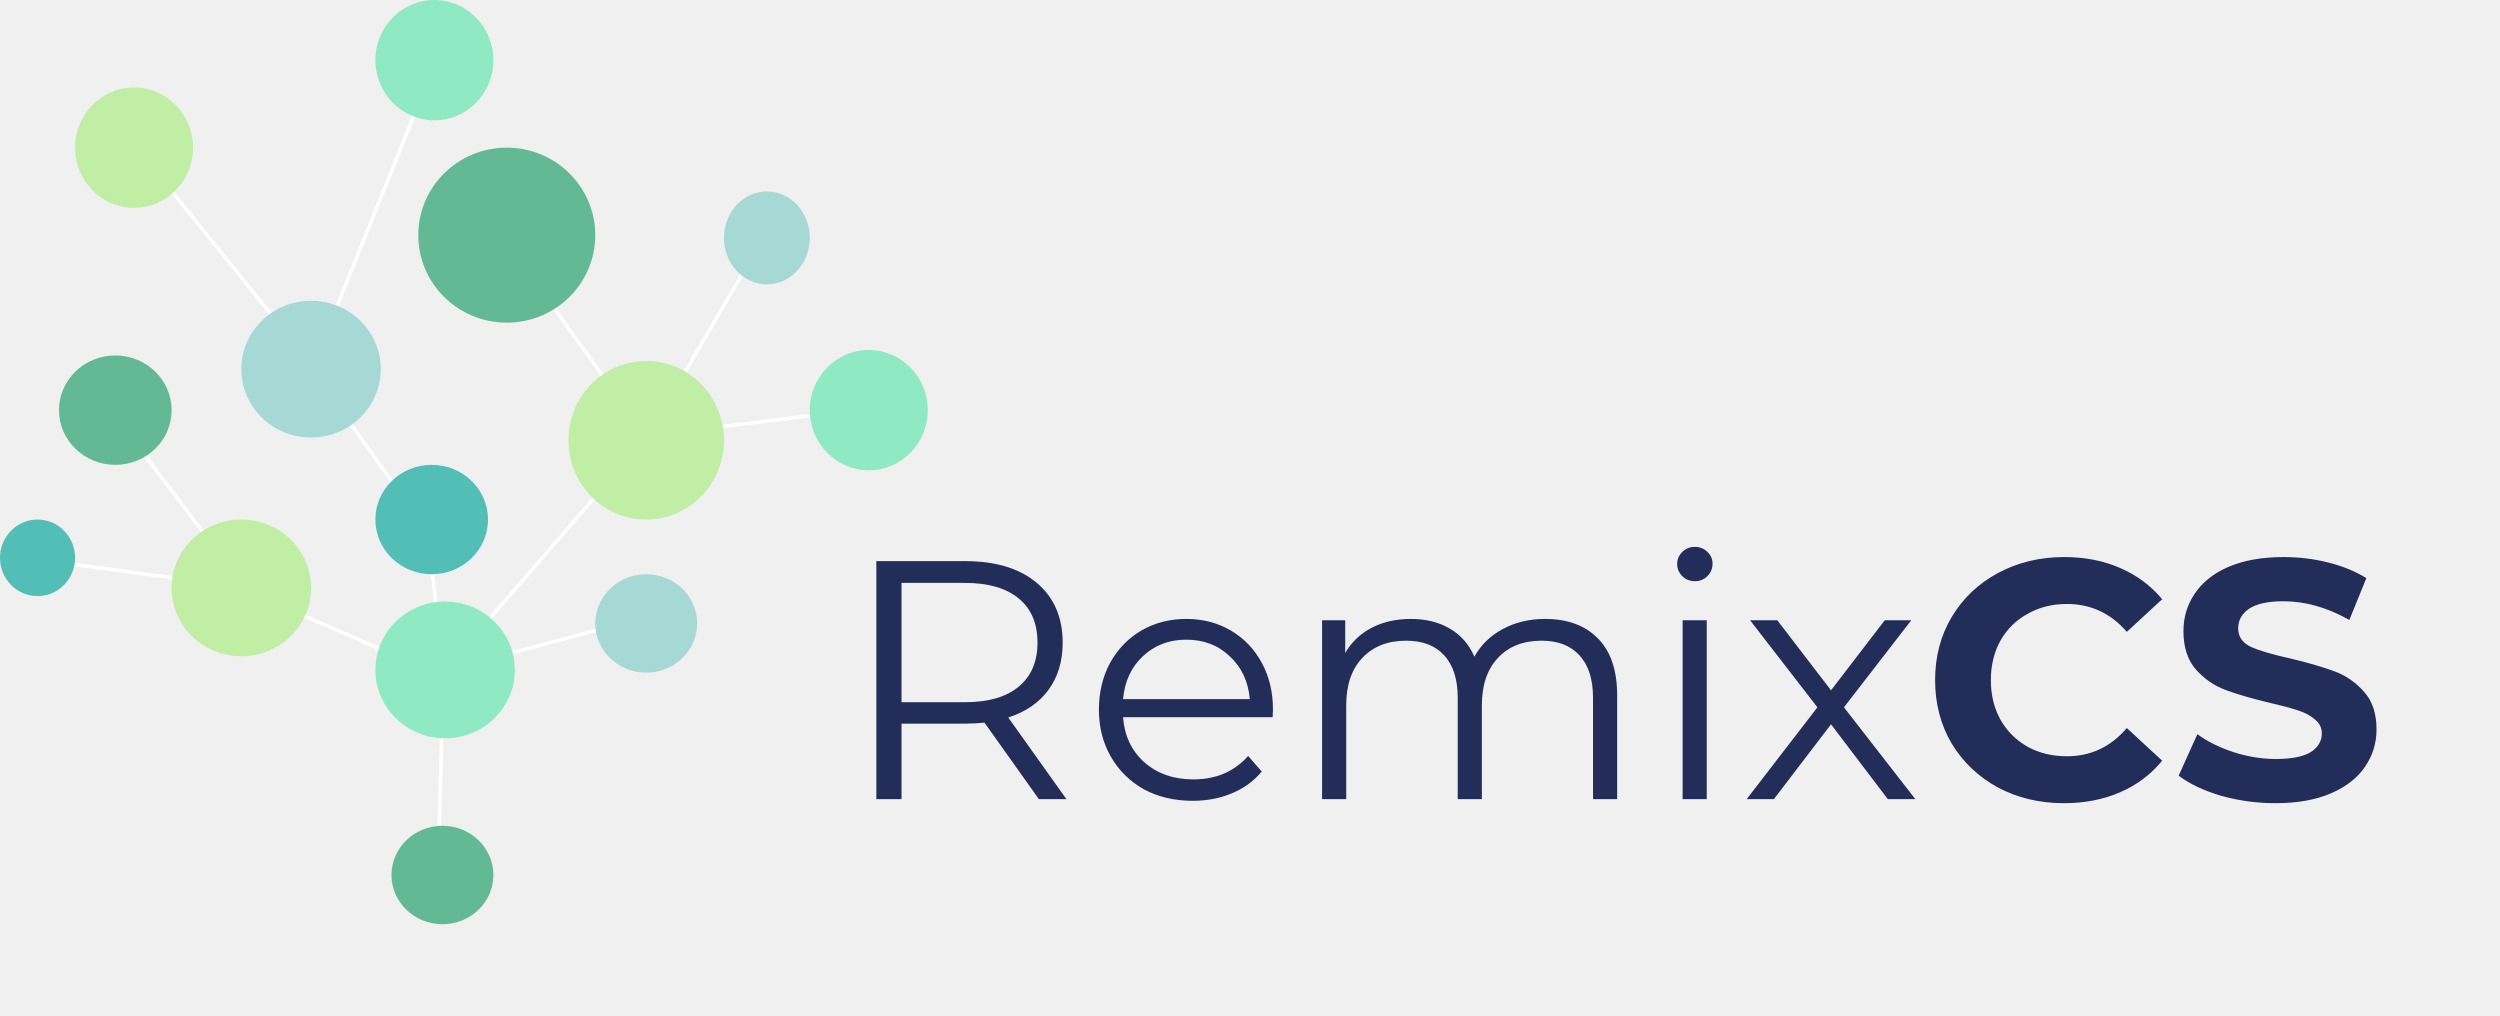
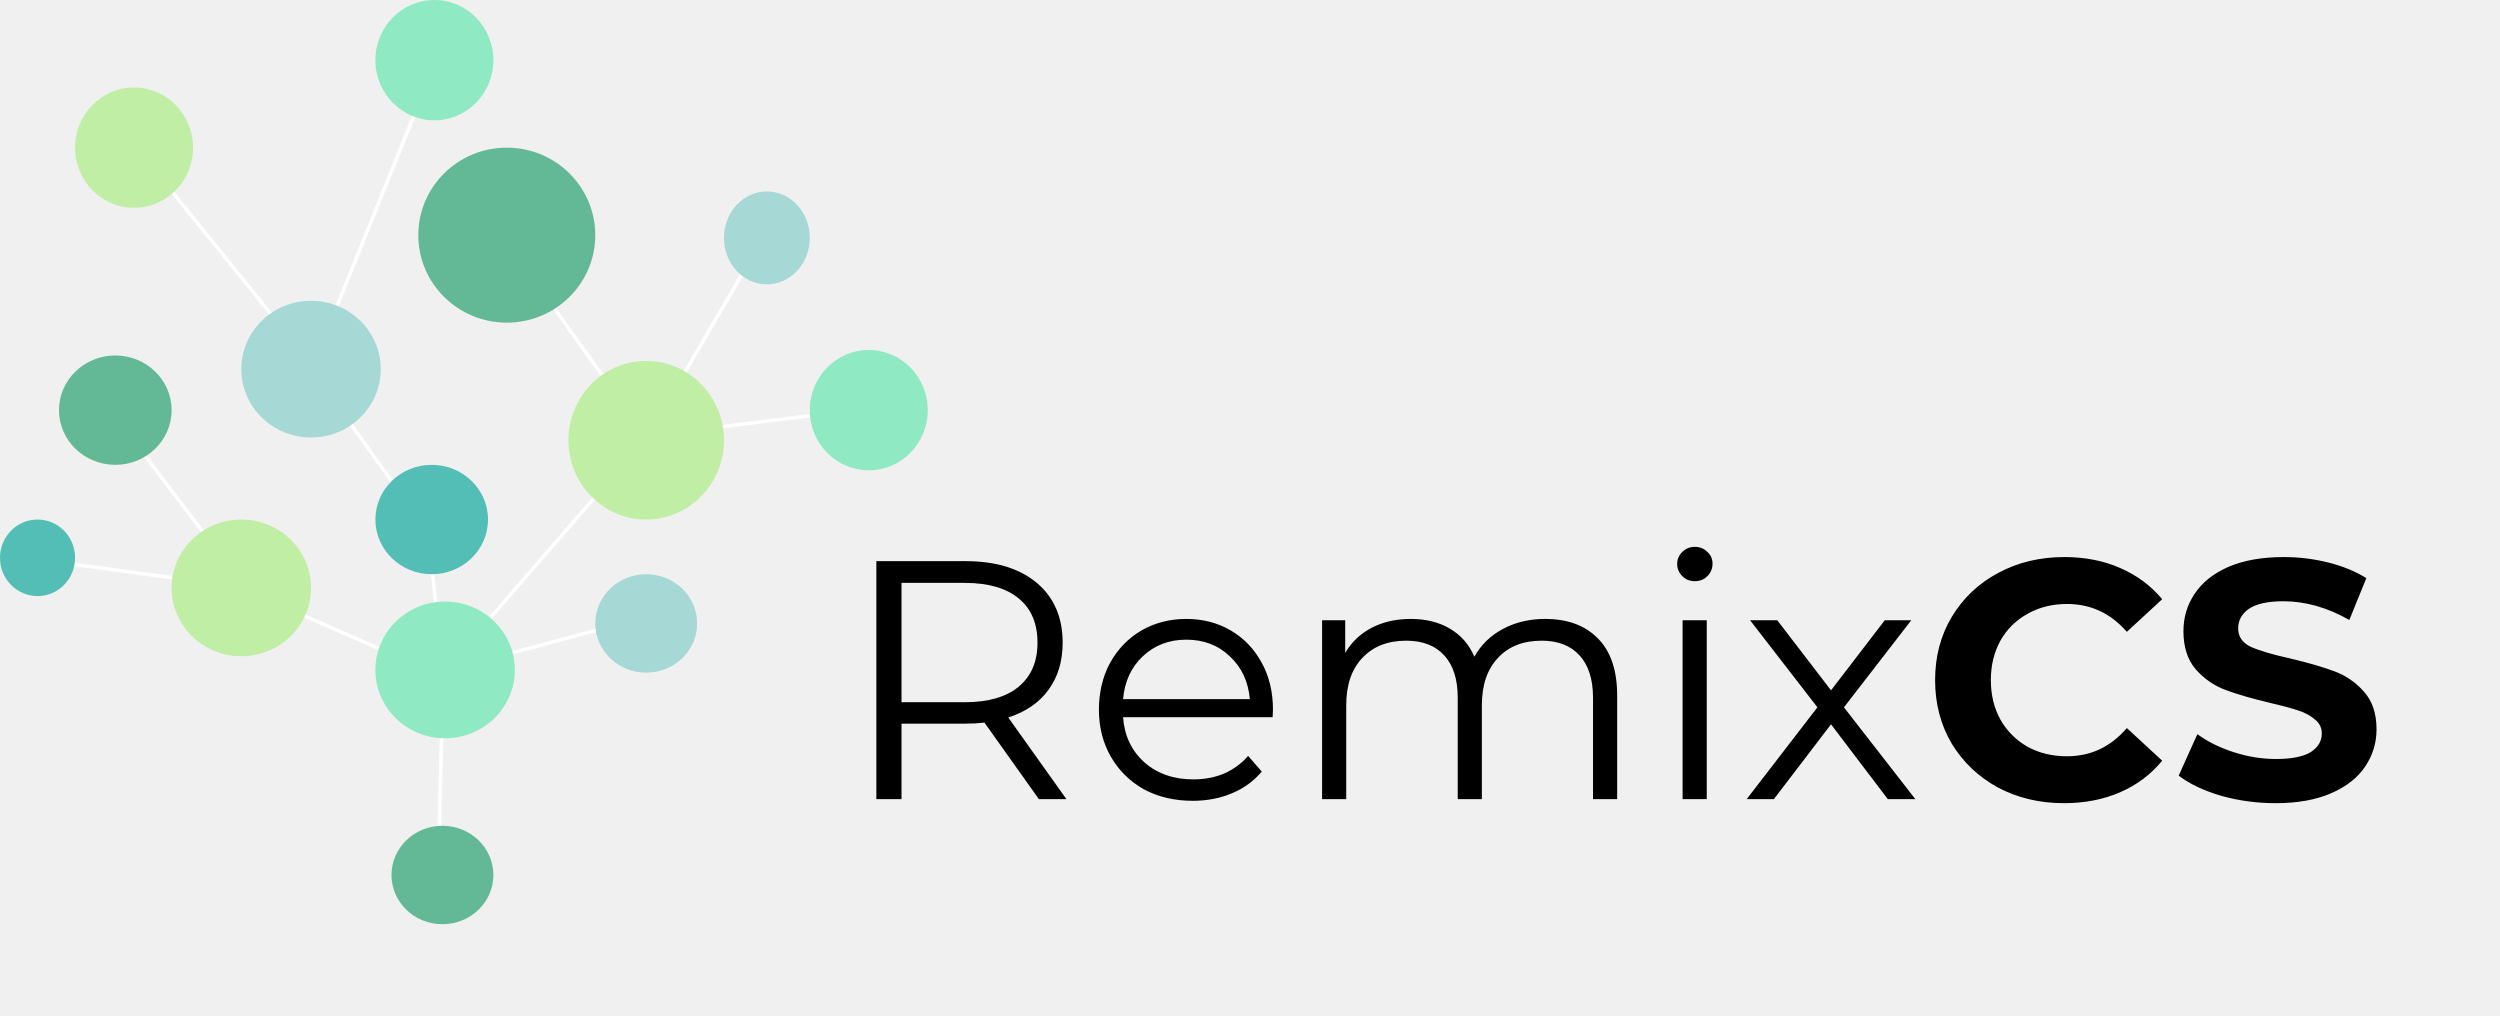
<svg xmlns="http://www.w3.org/2000/svg" width="2118" height="860" viewBox="0 0 2118 860" fill="none">
-   <path d="M880.121 677L834.041 612.2C828.857 612.776 823.481 613.064 817.913 613.064H763.769V677H742.457V475.4H817.913C843.641 475.4 863.801 481.544 878.393 493.832C892.985 506.12 900.281 523.016 900.281 544.52C900.281 560.264 896.249 573.608 888.185 584.552C880.313 595.304 868.985 603.08 854.201 607.88L903.449 677H880.121ZM817.337 594.92C837.305 594.92 852.569 590.504 863.129 581.672C873.689 572.84 878.969 560.456 878.969 544.52C878.969 528.2 873.689 515.72 863.129 507.08C852.569 498.248 837.305 493.832 817.337 493.832H763.769V594.92H817.337ZM1078.17 607.592H951.446C952.598 623.336 958.646 636.104 969.59 645.896C980.534 655.496 994.358 660.296 1011.06 660.296C1020.47 660.296 1029.11 658.664 1036.98 655.4C1044.85 651.944 1051.67 646.952 1057.43 640.424L1068.95 653.672C1062.23 661.736 1053.78 667.88 1043.61 672.104C1033.62 676.328 1022.58 678.44 1010.49 678.44C994.934 678.44 981.11 675.176 969.014 668.648C957.11 661.928 947.798 652.712 941.078 641C934.358 629.288 930.998 616.04 930.998 601.256C930.998 586.472 934.166 573.224 940.502 561.512C947.03 549.8 955.862 540.68 966.998 534.152C978.326 527.624 990.998 524.36 1005.01 524.36C1019.03 524.36 1031.61 527.624 1042.74 534.152C1053.88 540.68 1062.61 549.8 1068.95 561.512C1075.29 573.032 1078.45 586.28 1078.45 601.256L1078.17 607.592ZM1005.01 541.928C990.422 541.928 978.134 546.632 968.15 556.04C958.358 565.256 952.79 577.352 951.446 592.328H1058.87C1057.53 577.352 1051.86 565.256 1041.88 556.04C1032.09 546.632 1019.8 541.928 1005.01 541.928ZM1309 524.36C1328.01 524.36 1342.89 529.832 1353.64 540.776C1364.59 551.72 1370.06 567.848 1370.06 589.16V677H1349.61V591.176C1349.61 575.432 1345.77 563.432 1338.09 555.176C1330.6 546.92 1319.95 542.792 1306.12 542.792C1290.38 542.792 1277.99 547.688 1268.97 557.48C1259.95 567.08 1255.43 580.424 1255.43 597.512V677H1234.99V591.176C1234.99 575.432 1231.15 563.432 1223.47 555.176C1215.98 546.92 1205.23 542.792 1191.21 542.792C1175.66 542.792 1163.27 547.688 1154.06 557.48C1145.03 567.08 1140.52 580.424 1140.52 597.512V677H1120.07V525.512H1139.66V553.16C1145.03 543.944 1152.52 536.84 1162.12 531.848C1171.72 526.856 1182.76 524.36 1195.24 524.36C1207.91 524.36 1218.86 527.048 1228.07 532.424C1237.48 537.8 1244.49 545.768 1249.1 556.328C1254.67 546.344 1262.63 538.568 1273 533C1283.56 527.24 1295.56 524.36 1309 524.36ZM1425.51 525.512H1445.96V677H1425.51V525.512ZM1435.88 492.392C1431.66 492.392 1428.1 490.952 1425.22 488.072C1422.34 485.192 1420.9 481.736 1420.9 477.704C1420.9 473.864 1422.34 470.504 1425.22 467.624C1428.1 464.744 1431.66 463.304 1435.88 463.304C1440.1 463.304 1443.66 464.744 1446.54 467.624C1449.42 470.312 1450.86 473.576 1450.86 477.416C1450.86 481.64 1449.42 485.192 1446.54 488.072C1443.66 490.952 1440.1 492.392 1435.88 492.392ZM1599.34 677L1551.24 613.64L1502.86 677H1479.82L1539.72 599.24L1482.7 525.512H1505.74L1551.24 584.84L1596.74 525.512H1619.21L1562.18 599.24L1622.66 677H1599.34ZM1748.57 680.456C1728.03 680.456 1709.4 676.04 1692.7 667.208C1676.19 658.184 1663.13 645.8 1653.53 630.056C1644.12 614.12 1639.42 596.168 1639.42 576.2C1639.42 556.232 1644.12 538.376 1653.53 522.632C1663.13 506.696 1676.19 494.312 1692.7 485.48C1709.4 476.456 1728.12 471.944 1748.86 471.944C1766.33 471.944 1782.08 475.016 1796.09 481.16C1810.3 487.304 1822.2 496.136 1831.8 507.656L1801.85 535.304C1788.22 519.56 1771.32 511.688 1751.16 511.688C1738.68 511.688 1727.55 514.472 1717.76 520.04C1707.96 525.416 1700.28 533 1694.72 542.792C1689.34 552.584 1686.65 563.72 1686.65 576.2C1686.65 588.68 1689.34 599.816 1694.72 609.608C1700.28 619.4 1707.96 627.08 1717.76 632.648C1727.55 638.024 1738.68 640.712 1751.16 640.712C1771.32 640.712 1788.22 632.744 1801.85 616.808L1831.8 644.456C1822.2 656.168 1810.3 665.096 1796.09 671.24C1781.88 677.384 1766.04 680.456 1748.57 680.456ZM1927.86 680.456C1911.93 680.456 1896.47 678.344 1881.49 674.12C1866.71 669.704 1854.81 664.04 1845.78 657.128L1861.62 621.992C1870.26 628.328 1880.53 633.416 1892.44 637.256C1904.34 641.096 1916.25 643.016 1928.15 643.016C1941.4 643.016 1951.19 641.096 1957.53 637.256C1963.86 633.224 1967.03 627.944 1967.03 621.416C1967.03 616.616 1965.11 612.68 1961.27 609.608C1957.62 606.344 1952.82 603.752 1946.87 601.832C1941.11 599.912 1933.24 597.8 1923.25 595.496C1907.89 591.848 1895.32 588.2 1885.53 584.552C1875.73 580.904 1867.29 575.048 1860.18 566.984C1853.27 558.92 1849.81 548.168 1849.81 534.728C1849.81 523.016 1852.98 512.456 1859.32 503.048C1865.65 493.448 1875.16 485.864 1887.83 480.296C1900.69 474.728 1916.34 471.944 1934.77 471.944C1947.64 471.944 1960.21 473.48 1972.5 476.552C1984.79 479.624 1995.54 484.04 2004.76 489.8L1990.36 525.224C1971.73 514.664 1953.11 509.384 1934.49 509.384C1921.43 509.384 1911.73 511.496 1905.4 515.72C1899.25 519.944 1896.18 525.512 1896.18 532.424C1896.18 539.336 1899.73 544.52 1906.84 547.976C1914.13 551.24 1925.17 554.504 1939.96 557.768C1955.32 561.416 1967.89 565.064 1977.69 568.712C1987.48 572.36 1995.83 578.12 2002.74 585.992C2009.85 593.864 2013.4 604.52 2013.4 617.96C2013.4 629.48 2010.13 640.04 2003.61 649.64C1997.27 659.048 1987.67 666.536 1974.81 672.104C1961.94 677.672 1946.29 680.456 1927.86 680.456Z" fill="#222D59" />
+   <path d="M880.121 677L834.041 612.2C828.857 612.776 823.481 613.064 817.913 613.064H763.769V677H742.457V475.4H817.913C843.641 475.4 863.801 481.544 878.393 493.832C892.985 506.12 900.281 523.016 900.281 544.52C900.281 560.264 896.249 573.608 888.185 584.552C880.313 595.304 868.985 603.08 854.201 607.88L903.449 677H880.121ZM817.337 594.92C837.305 594.92 852.569 590.504 863.129 581.672C873.689 572.84 878.969 560.456 878.969 544.52C878.969 528.2 873.689 515.72 863.129 507.08C852.569 498.248 837.305 493.832 817.337 493.832H763.769V594.92H817.337ZM1078.17 607.592H951.446C952.598 623.336 958.646 636.104 969.59 645.896C980.534 655.496 994.358 660.296 1011.06 660.296C1020.47 660.296 1029.11 658.664 1036.98 655.4C1044.85 651.944 1051.67 646.952 1057.43 640.424L1068.95 653.672C1062.23 661.736 1053.78 667.88 1043.61 672.104C1033.62 676.328 1022.58 678.44 1010.49 678.44C994.934 678.44 981.11 675.176 969.014 668.648C957.11 661.928 947.798 652.712 941.078 641C934.358 629.288 930.998 616.04 930.998 601.256C930.998 586.472 934.166 573.224 940.502 561.512C947.03 549.8 955.862 540.68 966.998 534.152C978.326 527.624 990.998 524.36 1005.01 524.36C1019.03 524.36 1031.61 527.624 1042.74 534.152C1053.88 540.68 1062.61 549.8 1068.95 561.512C1075.29 573.032 1078.45 586.28 1078.45 601.256L1078.17 607.592ZM1005.01 541.928C990.422 541.928 978.134 546.632 968.15 556.04C958.358 565.256 952.79 577.352 951.446 592.328H1058.87C1057.53 577.352 1051.86 565.256 1041.88 556.04C1032.09 546.632 1019.8 541.928 1005.01 541.928ZM1309 524.36C1328.01 524.36 1342.89 529.832 1353.64 540.776C1364.59 551.72 1370.06 567.848 1370.06 589.16V677H1349.61V591.176C1349.61 575.432 1345.77 563.432 1338.09 555.176C1330.6 546.92 1319.95 542.792 1306.12 542.792C1290.38 542.792 1277.99 547.688 1268.97 557.48C1259.95 567.08 1255.43 580.424 1255.43 597.512V677H1234.99V591.176C1234.99 575.432 1231.15 563.432 1223.47 555.176C1215.98 546.92 1205.23 542.792 1191.21 542.792C1175.66 542.792 1163.27 547.688 1154.06 557.48C1145.03 567.08 1140.52 580.424 1140.52 597.512V677H1120.07V525.512H1139.66V553.16C1145.03 543.944 1152.52 536.84 1162.12 531.848C1171.72 526.856 1182.76 524.36 1195.24 524.36C1207.91 524.36 1218.86 527.048 1228.07 532.424C1237.48 537.8 1244.49 545.768 1249.1 556.328C1254.67 546.344 1262.63 538.568 1273 533C1283.56 527.24 1295.56 524.36 1309 524.36ZM1425.51 525.512H1445.96V677H1425.51V525.512ZM1435.88 492.392C1431.66 492.392 1428.1 490.952 1425.22 488.072C1422.34 485.192 1420.9 481.736 1420.9 477.704C1420.9 473.864 1422.34 470.504 1425.22 467.624C1428.1 464.744 1431.66 463.304 1435.88 463.304C1440.1 463.304 1443.66 464.744 1446.54 467.624C1449.42 470.312 1450.86 473.576 1450.86 477.416C1450.86 481.64 1449.42 485.192 1446.54 488.072C1443.66 490.952 1440.1 492.392 1435.88 492.392ZM1599.34 677L1551.24 613.64L1502.86 677H1479.82L1539.72 599.24L1482.7 525.512H1505.74L1551.24 584.84L1596.74 525.512H1619.21L1562.18 599.24L1622.66 677H1599.34ZM1748.57 680.456C1728.03 680.456 1709.4 676.04 1692.7 667.208C1676.19 658.184 1663.13 645.8 1653.53 630.056C1644.12 614.12 1639.42 596.168 1639.42 576.2C1639.42 556.232 1644.12 538.376 1653.53 522.632C1663.13 506.696 1676.19 494.312 1692.7 485.48C1709.4 476.456 1728.12 471.944 1748.86 471.944C1766.33 471.944 1782.08 475.016 1796.09 481.16C1810.3 487.304 1822.2 496.136 1831.8 507.656L1801.85 535.304C1788.22 519.56 1771.32 511.688 1751.16 511.688C1738.68 511.688 1727.55 514.472 1717.76 520.04C1707.96 525.416 1700.28 533 1694.72 542.792C1689.34 552.584 1686.65 563.72 1686.65 576.2C1686.65 588.68 1689.34 599.816 1694.72 609.608C1700.28 619.4 1707.96 627.08 1717.76 632.648C1727.55 638.024 1738.68 640.712 1751.16 640.712C1771.32 640.712 1788.22 632.744 1801.85 616.808L1831.8 644.456C1822.2 656.168 1810.3 665.096 1796.09 671.24C1781.88 677.384 1766.04 680.456 1748.57 680.456ZM1927.86 680.456C1911.93 680.456 1896.47 678.344 1881.49 674.12C1866.71 669.704 1854.81 664.04 1845.78 657.128L1861.62 621.992C1870.26 628.328 1880.53 633.416 1892.44 637.256C1904.34 641.096 1916.25 643.016 1928.15 643.016C1941.4 643.016 1951.19 641.096 1957.53 637.256C1963.86 633.224 1967.03 627.944 1967.03 621.416C1967.03 616.616 1965.11 612.68 1961.27 609.608C1957.62 606.344 1952.82 603.752 1946.87 601.832C1941.11 599.912 1933.24 597.8 1923.25 595.496C1907.89 591.848 1895.32 588.2 1885.53 584.552C1875.73 580.904 1867.29 575.048 1860.18 566.984C1853.27 558.92 1849.81 548.168 1849.81 534.728C1849.81 523.016 1852.98 512.456 1859.32 503.048C1865.65 493.448 1875.16 485.864 1887.83 480.296C1900.69 474.728 1916.34 471.944 1934.77 471.944C1947.64 471.944 1960.21 473.48 1972.5 476.552C1984.79 479.624 1995.54 484.04 2004.76 489.8L1990.36 525.224C1971.73 514.664 1953.11 509.384 1934.49 509.384C1921.43 509.384 1911.73 511.496 1905.4 515.72C1899.25 519.944 1896.18 525.512 1896.18 532.424C1896.18 539.336 1899.73 544.52 1906.84 547.976C1914.13 551.24 1925.17 554.504 1939.96 557.768C1955.32 561.416 1967.89 565.064 1977.69 568.712C1987.48 572.36 1995.83 578.12 2002.74 585.992C2009.85 593.864 2013.4 604.52 2013.4 617.96C2013.4 629.48 2010.13 640.04 2003.61 649.64C1997.27 659.048 1987.67 666.536 1974.81 672.104C1961.94 677.672 1946.29 680.456 1927.86 680.456Z" fill="#000" />
  <line y1="-1.5" x2="238.379" y2="-1.5" transform="matrix(0.628958 0.777439 -0.765214 0.643777 113.584 125.095)" stroke="white" stroke-width="3" />
  <line y1="-1.5" x2="279.709" y2="-1.5" transform="matrix(-0.374382 0.927274 -0.922704 -0.385509 368.012 50.9645)" stroke="white" stroke-width="3" />
  <line y1="-1.5" x2="210.796" y2="-1.5" transform="matrix(-0.58194 -0.813232 0.802247 -0.596992 549.746 370.651)" stroke="white" stroke-width="3" />
  <line y1="-1.5" x2="198.438" y2="-1.5" transform="matrix(0.503703 -0.863877 0.85509 0.518479 549.746 370.651)" stroke="white" stroke-width="3" />
  <path d="M358.403 444.797L277.145 331.269" stroke="white" stroke-width="3" />
  <line y1="-1.5" x2="180.329" y2="-1.5" transform="matrix(-0.604675 -0.796473 0.784876 -0.619653 204.451 491.112)" stroke="white" stroke-width="3" />
  <line y1="-1.5" x2="174.195" y2="-1.5" transform="matrix(-0.991118 -0.132987 0.127968 -0.991778 204.451 495.745)" stroke="white" stroke-width="3" />
  <line y1="-1.5" x2="263.624" y2="-1.5" transform="matrix(0.6549 -0.755716 0.742857 0.669451 377.098 569.876)" stroke="white" stroke-width="3" />
  <line y1="-1.5" x2="187.712" y2="-1.5" transform="matrix(0.992356 -0.123411 0.118742 0.992925 549.746 370.651)" stroke="white" stroke-width="3" />
  <path d="M336.701 556.266L204.451 498.401" stroke="white" stroke-width="3" />
  <line y1="-1.5" x2="125.835" y2="-1.5" transform="matrix(-0.108317 -0.994116 0.993642 -0.112586 377.098 569.876)" stroke="white" stroke-width="3" />
  <line y1="-1.5" x2="178.756" y2="-1.5" transform="matrix(0.965827 -0.259188 0.249872 0.968279 377.098 569.876)" stroke="white" stroke-width="3" />
  <line y1="-1.5" x2="171.486" y2="-1.5" transform="matrix(0.026494 -0.999649 0.99962 0.0275507 372.555 741.302)" stroke="white" stroke-width="3" />
  <ellipse cx="365.74" cy="440.148" rx="47.705" ry="46.331" fill="#52BEB6" />
  <ellipse cx="113.584" cy="125.095" rx="49.977" ry="50.965" fill="#C0EEA5" />
  <ellipse cx="649.699" cy="201.541" rx="36.347" ry="39.382" fill="#A6D9D5" />
  <ellipse cx="429.347" cy="199.225" rx="74.965" ry="74.13" fill="#63B995" />
  <ellipse cx="263.514" cy="312.737" rx="59.064" ry="57.914" fill="#A6D9D5" />
  <ellipse cx="368.012" cy="50.965" rx="49.977" ry="50.965" fill="#8FE9C2" />
  <ellipse cx="97.682" cy="347.485" rx="47.705" ry="46.331" fill="#63B995" />
  <ellipse cx="547.474" cy="528.177" rx="43.162" ry="41.698" fill="#A6D9D5" />
  <ellipse cx="31.803" cy="472.58" rx="31.803" ry="32.432" fill="#52BEB6" />
  <ellipse cx="374.827" cy="741.302" rx="43.162" ry="41.698" fill="#63B995" />
  <ellipse cx="377.098" cy="567.559" rx="59.064" ry="57.914" fill="#8FE9C2" />
  <ellipse cx="547.474" cy="372.967" rx="65.879" ry="67.18" fill="#C0EEA5" />
  <ellipse cx="204.451" cy="498.062" rx="59.064" ry="57.914" fill="#C0EEA5" />
  <ellipse cx="736.023" cy="347.485" rx="49.977" ry="50.965" fill="#8FE9C2" />
</svg>
